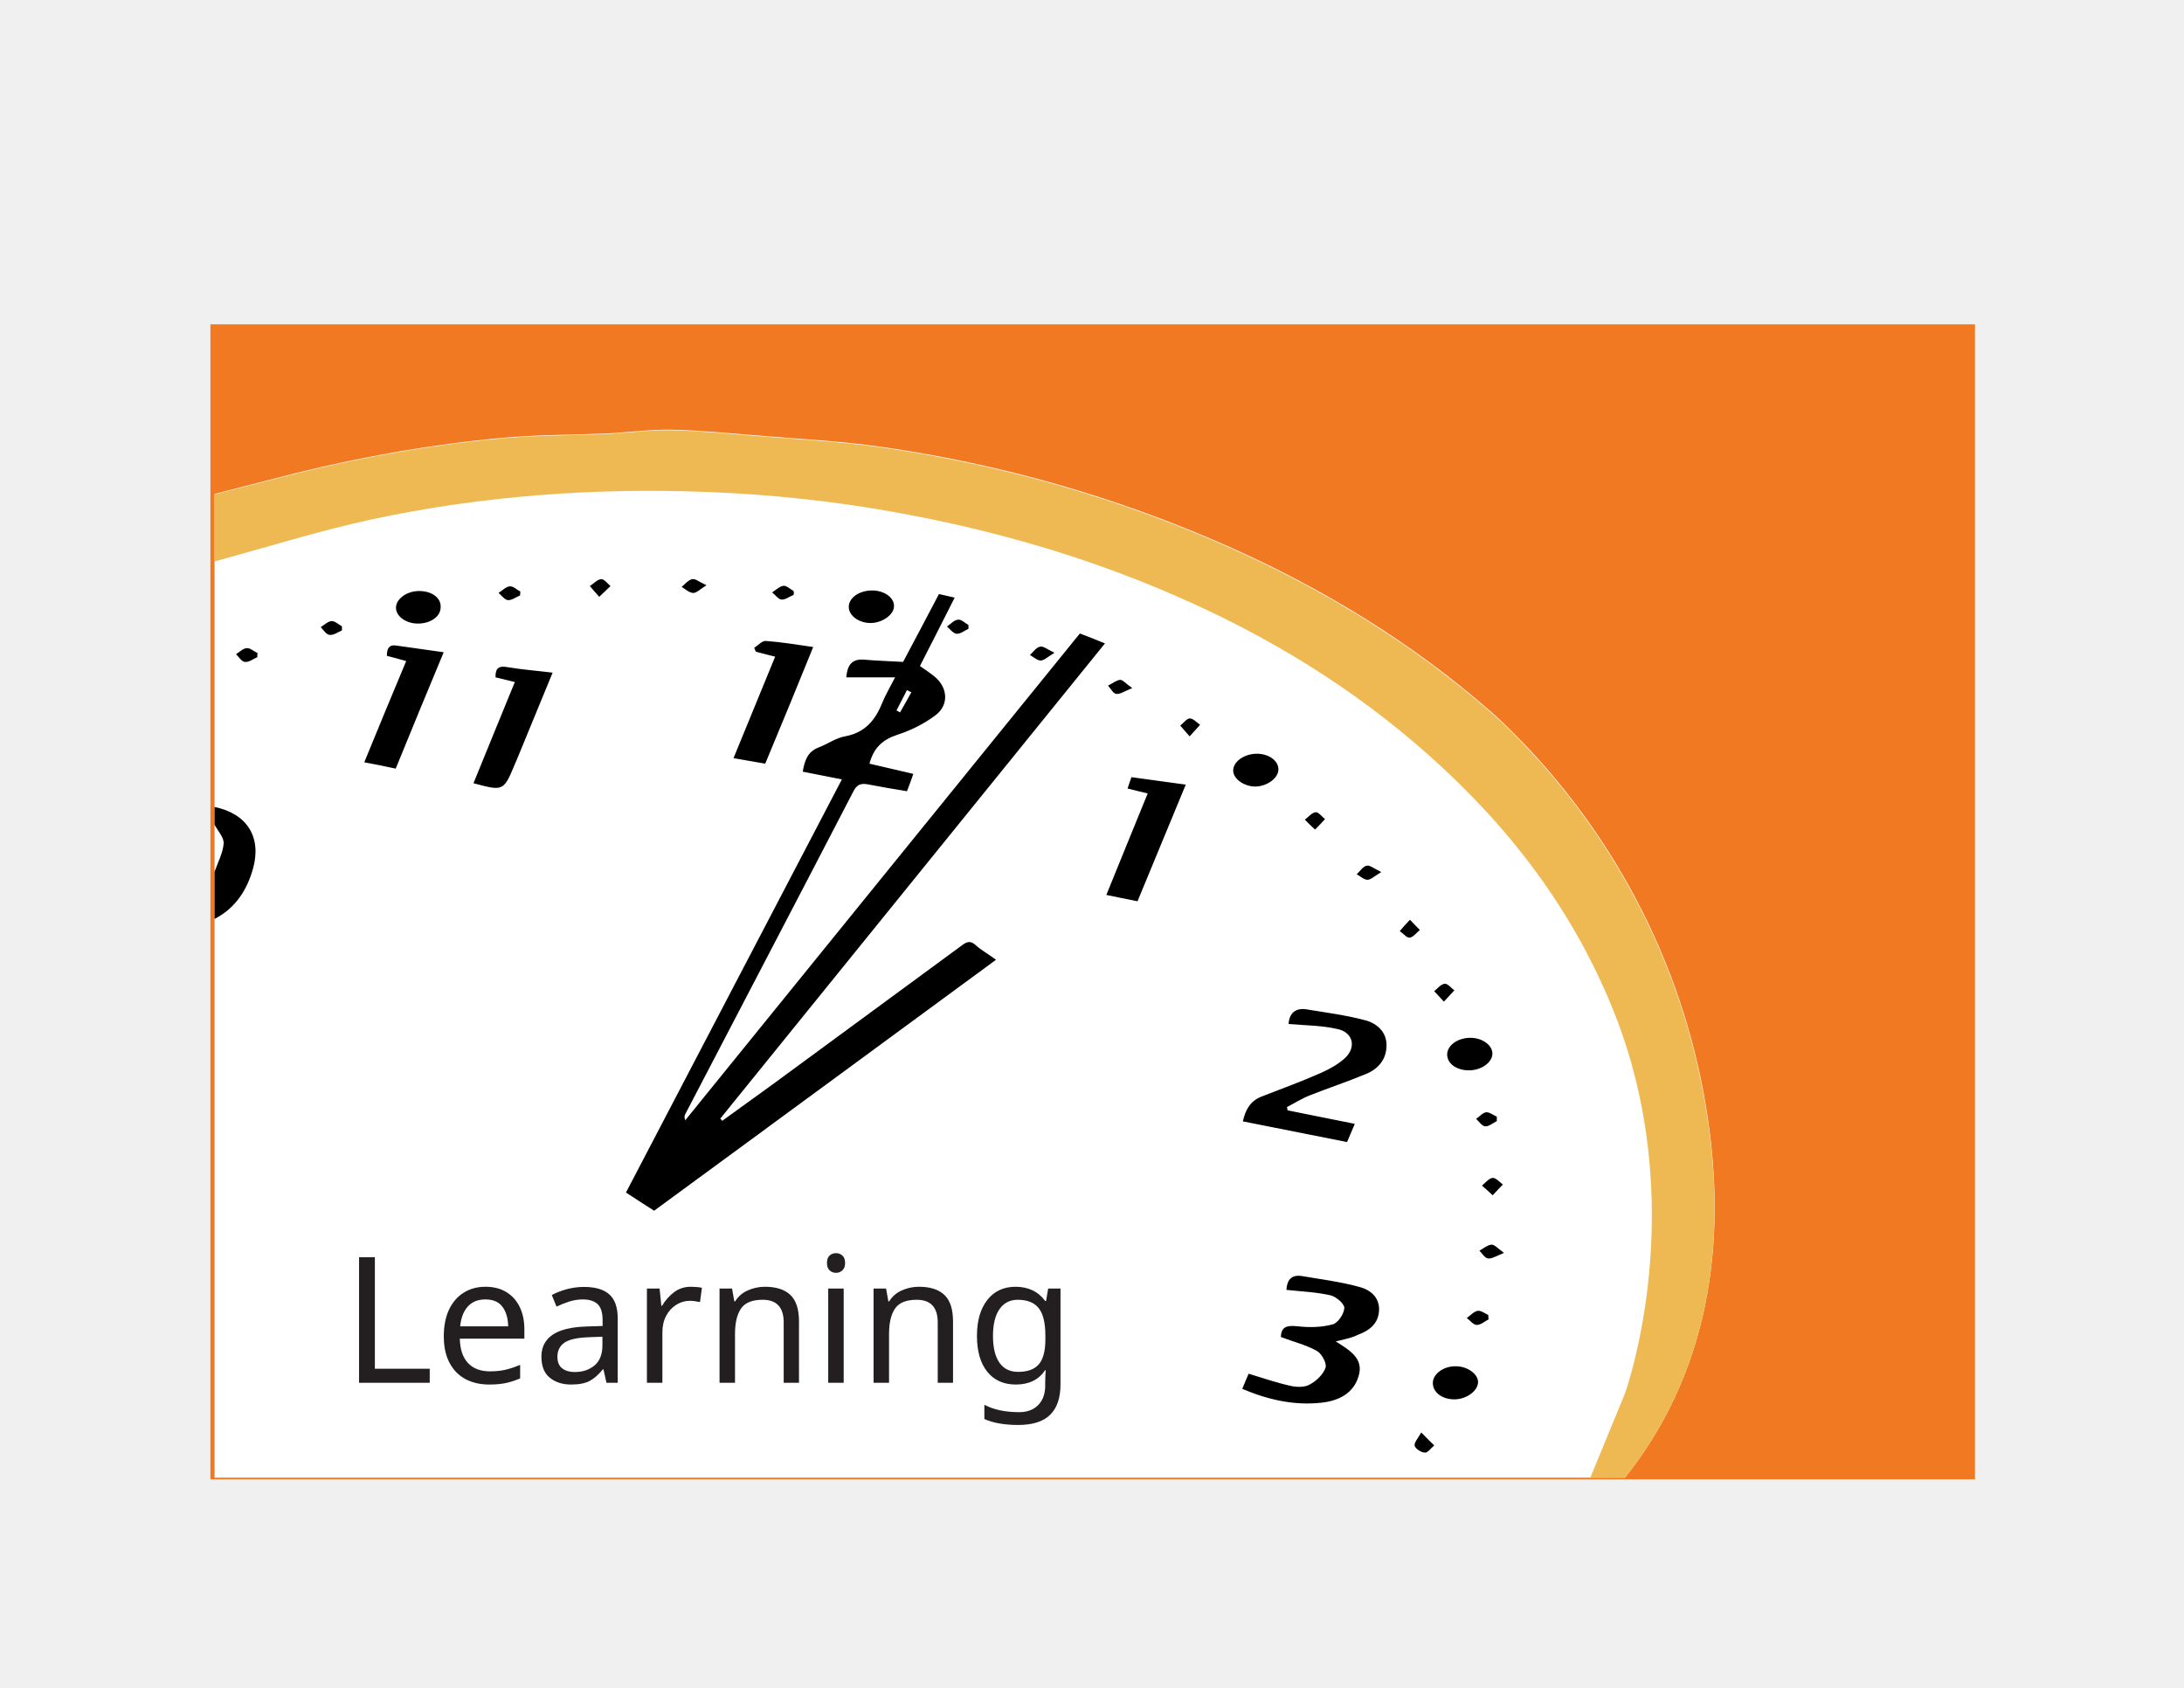
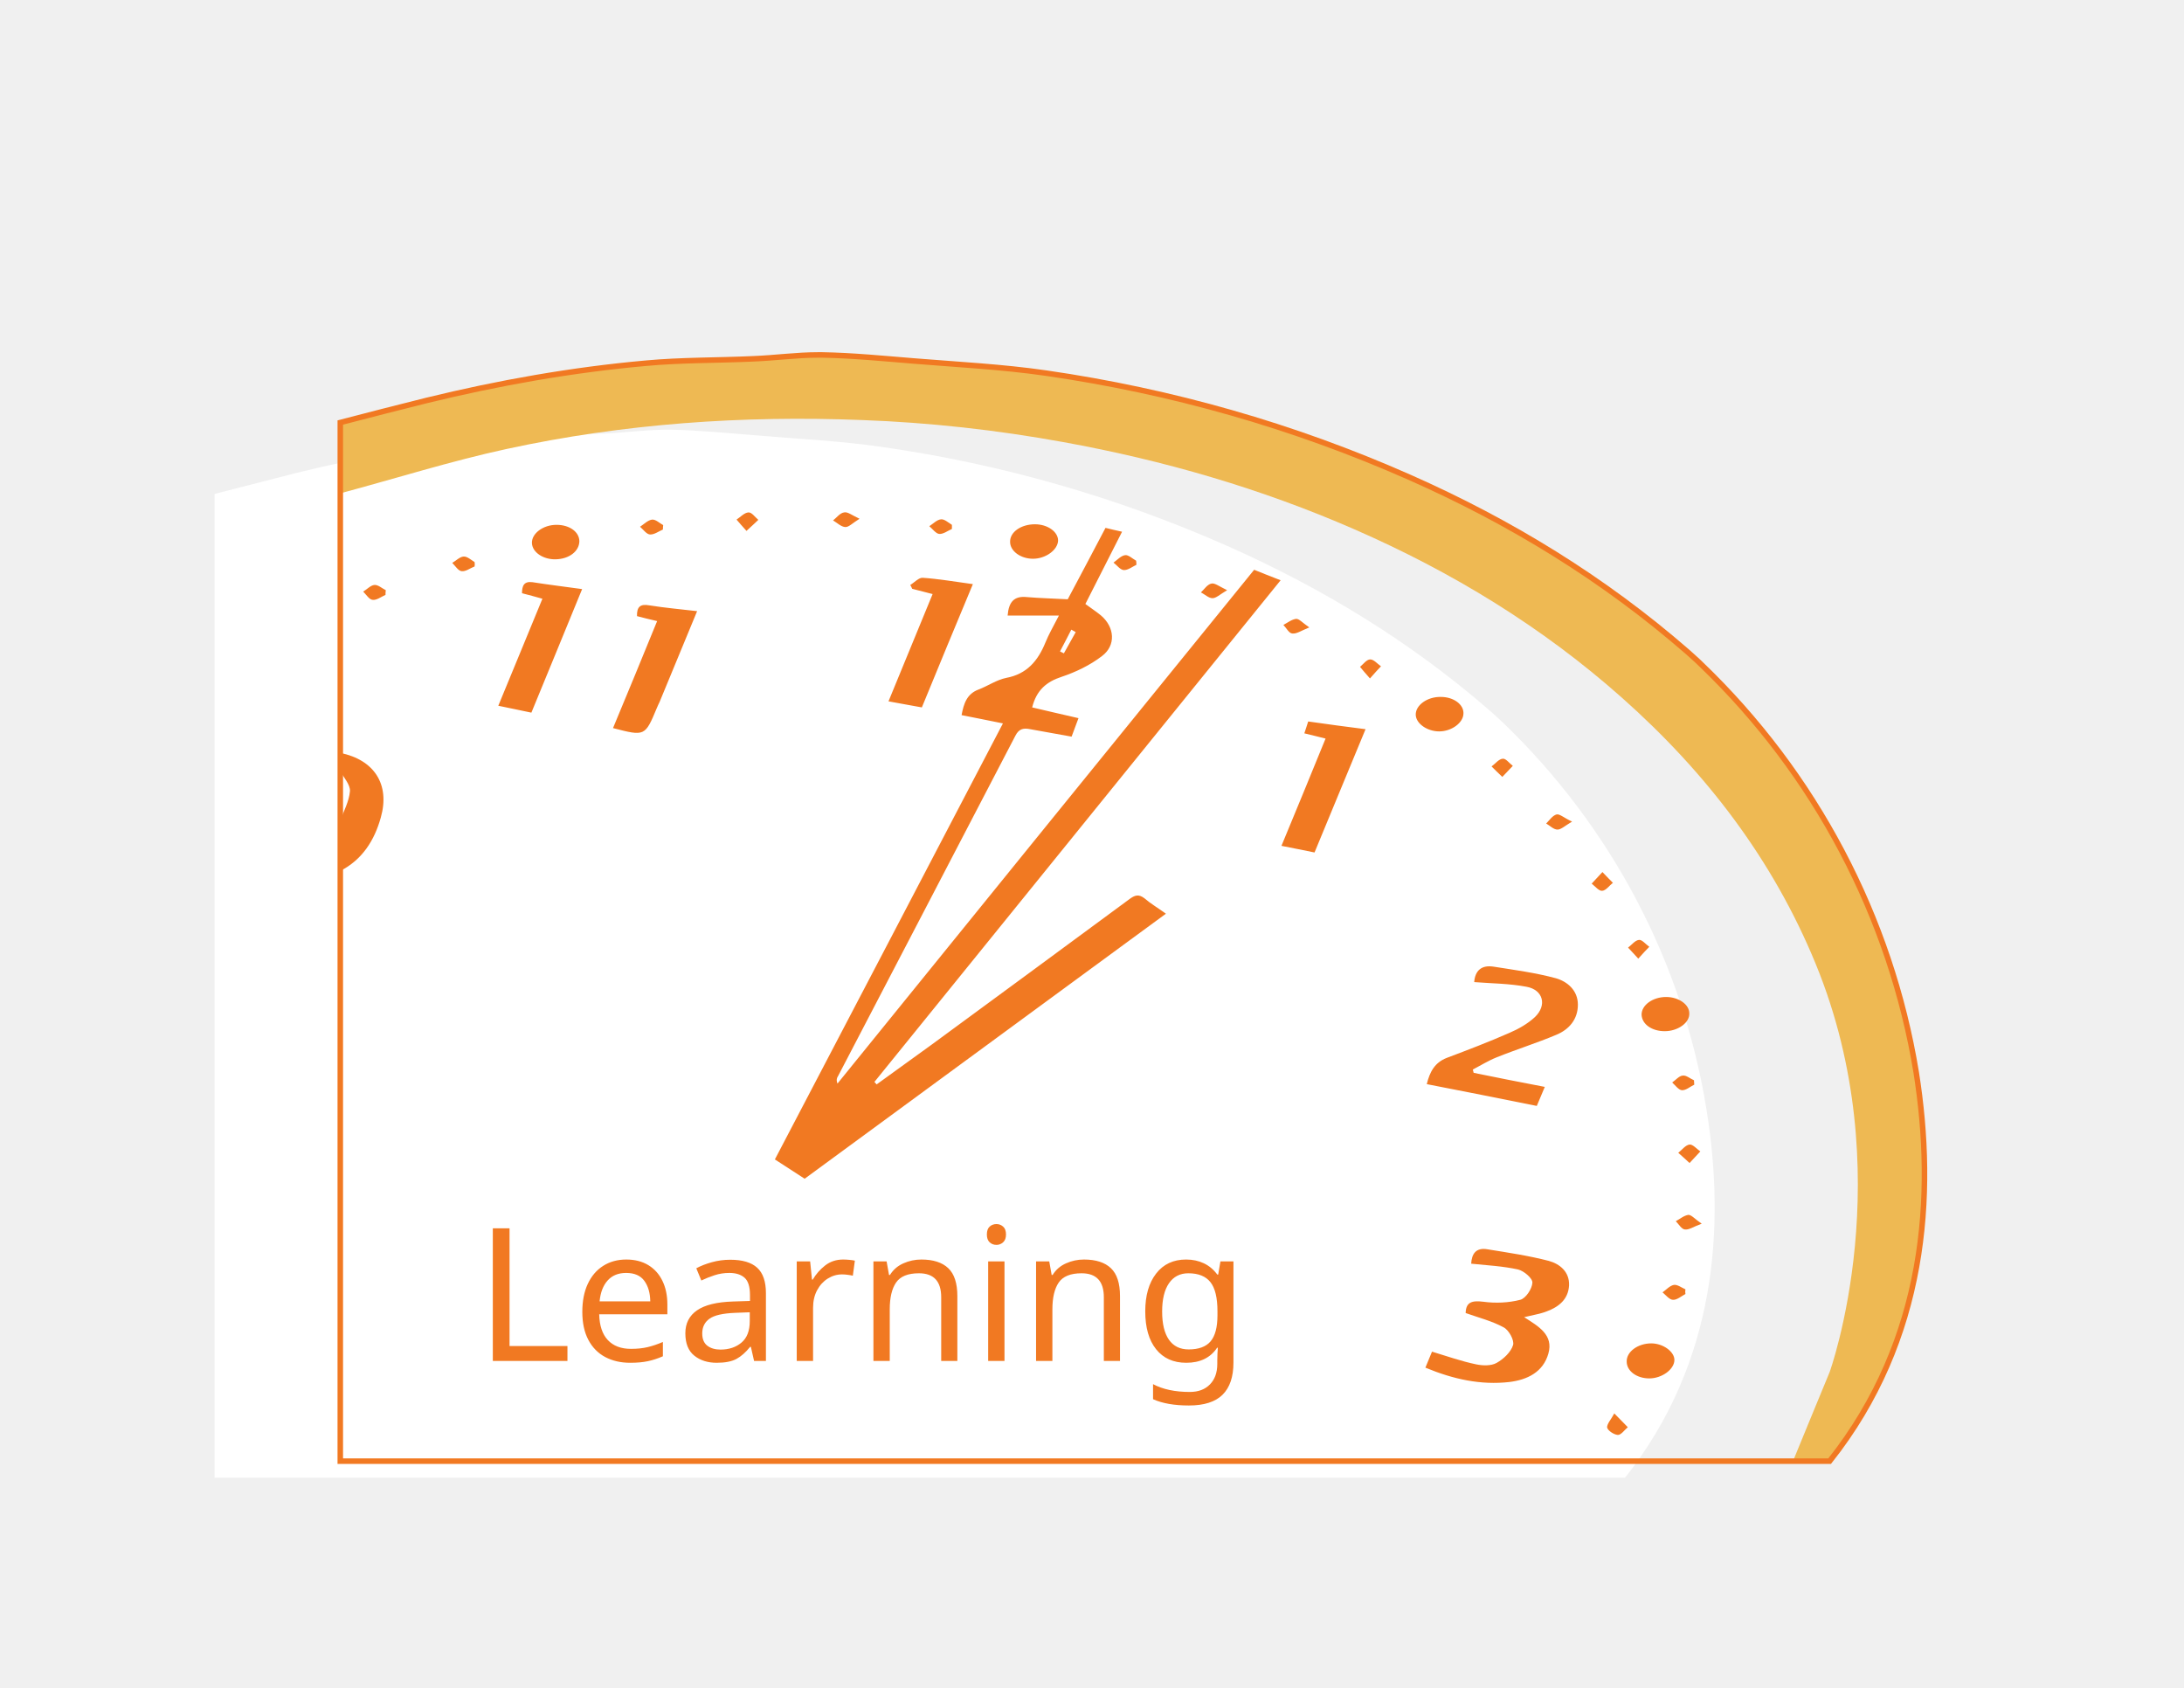
<svg xmlns="http://www.w3.org/2000/svg" viewBox="0 0 792 612" enable-background="new 0 0 792 612">
-   <style type="text/css">.st0{fill:#F17922;stroke:#F17922;stroke-width:3;stroke-miterlimit:10;} .st1{fill:#FFFFFF;} .st2{fill:#EEB953;} .st3{fill:#231F20;} .st4{font-family:'ApolloMTStd-SemiBold';} .st5{font-size:63.768px;}</style>
-   <path class="st0" d="M77.8 119.1h636.9v415.8h-636.9z" />
-   <path class="st1" d="M589.3 535.8h-511.5v-356.7l29.6-7.6c24.8-6.1 49.9-10.5 75.3-12.8 12.3-1.1 24.6-1 36.9-1.5 7.9-.4 15.8-1.5 23.7-1.4 10.5.2 21 1.3 31.5 2.1 15.1 1.3 30.3 2 45.3 4.2 43.1 6.2 84.7 18.1 124.6 35.7 34.8 15.4 67 35 95.7 60 1.5 1.3 3 2.7 4.6 4.2 39.1 37.5 65.2 86.7 73.8 140.1 6.9 42.3 3.8 91.8-29.5 133.7z" />
-   <path d="M77.8 292.6c11.7 2.4 17.1 10.8 14 22.2-2.2 7.9-6.4 14.5-14 18.4v-17.1c1.2-3.4 3-6.7 3.3-10.2.2-2.2-2.1-4.6-3.3-6.9v-6.4zM348.8 342.8l-67.8 49.8c-6.4 4.7-12.8 9.2-19.1 13.8-.2-.3-.5-.6-.7-.8 46.4-57.3 92.8-114.6 139.5-172.3-3.6-1.5-6.2-2.5-9.1-3.6-47.8 58.9-95.4 117.7-143.1 176.5-.5-1.3-.2-1.9.2-2.6 20.3-39 40.7-77.9 60.9-116.9 1.3-2.4 2.8-2.7 5.1-2.3 4.7.9 9.3 1.7 14.2 2.5.9-2.3 1.6-4.2 2.3-6.3-5.7-1.3-10.8-2.5-15.9-3.7 1.6-6 5-8.8 10.2-10.5 4.9-1.6 9.7-4 13.8-7.1 4.9-3.7 4.4-10-.3-13.9-1.7-1.4-3.5-2.6-5.4-3.9 4.2-8.3 8.4-16.4 12.6-24.8-2.2-.5-3.8-.9-5.7-1.3-4.4 8.4-8.8 16.7-13 24.6-5.1-.3-9.5-.4-14-.8-4.4-.4-6.2 1.7-6.6 6.4h17.7c-1.9 3.7-3.5 6.4-4.7 9.3-2.5 6.3-6.3 10.8-13.5 12.1-3.3.6-6.3 2.8-9.5 4-4.1 1.6-5.1 4.8-5.8 8.8 4.7.9 9.2 1.8 14.2 2.8-26.4 50.5-52.5 100.4-78.3 149.8 3.4 2.2 6.7 4.4 10.2 6.6 41-30.1 82.3-60.3 124-91-3-2.2-5.4-3.5-7.4-5.3-1.8-1.7-3.2-1.3-5 .1zm-19.9-92.6c.5.3 1 .6 1.6.8-1.3 2.4-2.7 4.8-4.1 7.3l-1.3-.7c1.3-2.4 2.5-4.9 3.8-7.4zM467.3 371.3c.2-3.8 2.4-6 6.6-5.3 7.2 1.2 14.4 2.1 21.4 4 4 1.1 7.6 4.2 7.5 9.1 0 5-3 8.5-7.4 10.3-6.7 2.8-13.7 5.1-20.5 7.8-2.8 1.1-5.4 2.8-8.2 4.2.1.4.2.8.2 1.2 8 1.6 15.9 3.2 24.4 4.9l-2.8 6.6-37.8-7.5c1-4.3 2.7-7.4 6.8-9 7.3-2.8 14.5-5.5 21.6-8.6 3.1-1.4 6.2-3.1 8.7-5.4 4.2-4 2.8-9.4-2.9-10.5-5.6-1.3-11.7-1.3-17.6-1.8zM484.4 486.4c5.1 3.2 10.2 6.2 8.3 12.5-1.8 6.3-7.2 9-13.4 9.7-9.9 1.1-19.3-1-28.8-5 .8-2 1.6-3.9 2.3-5.5 5.3 1.6 10.2 3.3 15.2 4.4 2.2.5 5.1.6 7-.5 2.4-1.3 4.9-3.7 5.7-6.1.5-1.6-1.4-5.1-3.2-6.1-4-2.2-8.5-3.3-13-5 .1-3.8 2.2-4.3 6.1-3.9 4.2.5 8.7.4 12.7-.7 1.9-.5 4.1-3.8 4.2-5.9.1-1.5-2.9-4.1-4.9-4.6-5.2-1.2-10.5-1.4-16.1-2 .2-3.2 1.5-5.7 5.7-5 7 1.2 14.2 2.1 21 4 3.7 1 7.1 3.7 6.9 8.4-.2 4.9-3.6 7.4-7.7 8.9-2.4 1.2-4.9 1.6-8 2.4zM277.5 276.9c-4.1-.7-7.5-1.3-11.5-2 5.1-12.5 10.1-24.6 15.1-36.8-2.5-.6-4.7-1.2-7-1.8l-.6-1.4c1.4-.9 2.9-2.6 4.2-2.5 5.5.4 11 1.3 17.2 2.2-5.8 14.3-11.5 28.2-17.4 42.3zM416.2 287.7c-2.5-.6-4.7-1.1-7.3-1.8.4-1.3.9-2.6 1.4-4.1 6.6.9 13 1.8 19.7 2.7-5.9 14.3-11.7 28.2-17.5 42.3-3.8-.8-7.3-1.5-11.3-2.3 5-12.4 10-24.5 15-36.8zM143.5 278.7c-4.1-.9-7.6-1.6-11.4-2.3 5.1-12.5 10.1-24.5 15.2-36.7-2.4-.7-4.7-1.3-7-1.9 0-2.6.7-4.2 3.6-3.7 5.4.8 10.9 1.5 17 2.4-5.9 14.1-11.6 28-17.4 42.2zM186.7 247.3c-2.8-.7-4.9-1.2-7-1.7-.1-3.2 1.1-4.3 4.3-3.7 5.3.9 10.7 1.3 16.4 2-4.4 10.7-8.6 20.9-12.8 31.1l-.9 2.1c-4.1 9.8-4.1 9.8-15 6.9 4.9-12.1 9.9-24.2 15-36.7zM315.7 225.9c-4.2 0-7.8-2.6-7.9-5.7-.1-3.4 3.7-6.1 8.5-6.1 4.3 0 7.9 2.5 7.9 5.6.1 3.1-4.2 6.2-8.5 6.2zM532.7 388.1c-4.5 0-7.8-2.4-7.9-5.6-.1-3.4 3.8-6.2 8.4-6.2 4.3 0 7.9 2.6 8 5.6.1 3.3-4 6.2-8.5 6.2zM527.4 507.4c-4.4 0-7.7-2.5-7.8-5.8-.1-3.4 3.9-6.3 8.4-6.2 4.1 0 8 2.8 8 5.7 0 3.2-4.2 6.3-8.6 6.3zM455.8 273.3c4.4 0 7.9 2.6 7.8 5.8-.1 3.1-4.1 6-8.3 6.1-4.1 0-8-2.7-8.1-5.7-.1-3.3 4-6.2 8.6-6.2zM151.8 226.1c-4.3.1-8-2.4-8.2-5.5-.2-3.3 3.8-6.3 8.4-6.3 4.5 0 7.9 2.4 7.8 5.7.1 3.4-3.4 6-8 6.1zM541.3 433.4c-1.7-1.6-2.8-2.6-3.9-3.5 1.3-1 2.5-2.7 3.9-2.8 1.1-.1 2.5 1.5 3.7 2.4-1.1 1.1-2.1 2.2-3.7 3.9zM217.3 216.4c-1.5-1.7-2.5-2.8-3.4-3.9 1.4-.9 2.7-2.4 4.1-2.5 1.1-.1 2.3 1.6 3.4 2.5-1.2 1.1-2.3 2.2-4.1 3.9zM256.2 212.2c-2.4 1.5-3.7 2.9-4.9 2.8-1.4-.1-2.8-1.4-4.1-2.2 1.2-1 2.4-2.5 3.8-2.8 1.1-.3 2.5 1 5.2 2.2zM539.8 478.4c-1.4.7-2.9 2.1-4.3 2-1.2 0-2.4-1.6-3.6-2.5 1.3-.9 2.5-2.3 3.9-2.6 1.2-.2 2.6.9 3.9 1.5 0 .6.1 1.1.1 1.6zM93.3 238.3c-1.5.6-3 1.9-4.5 1.7-1.2-.1-2.2-1.8-3.2-2.8 1.3-.8 2.5-2.1 3.9-2.2 1.2-.1 2.6 1.2 3.9 1.8-.1.5-.1 1-.1 1.5zM511.3 333.5c1.6 1.7 2.6 2.7 3.6 3.7-1.2 1-2.4 2.6-3.7 2.8-1.1.1-2.4-1.6-3.6-2.4 1-1.2 2-2.3 3.7-4.1zM188.6 215.9c-1.5.6-3 1.8-4.4 1.7-1.2-.1-2.3-1.7-3.4-2.6 1.4-.9 2.7-2.3 4.1-2.4 1.2-.1 2.5 1.2 3.8 1.9l-.1 1.4zM523.6 363.2c-1.6-1.8-2.6-2.8-3.5-3.8 1.2-1 2.4-2.5 3.8-2.7 1.1-.1 2.3 1.5 3.5 2.4-1.1 1.2-2.1 2.3-3.8 4.1zM287.8 215.7c-1.5.6-3 1.8-4.4 1.7-1.2-.1-2.2-1.7-3.4-2.6 1.4-.9 2.7-2.2 4.1-2.4 1.1-.1 2.5 1.2 3.7 1.9.1.5.1.9 0 1.4zM545.4 454.3c-2.8 1.1-4.4 2.2-5.8 2-1.1-.1-2.1-1.8-3.1-2.8 1.4-.8 2.8-2 4.3-2.2 1.1-.1 2.3 1.3 4.6 3zM515.4 519.4c2.6 2.6 3.6 3.7 4.7 4.7-1.1.9-2.3 2.7-3.4 2.6-1.3 0-3.4-1.4-3.7-2.5-.2-1.2 1.3-2.8 2.4-4.8zM542.8 406.5c-1.4.7-2.9 2-4.2 1.9-1.2-.1-2.2-1.7-3.3-2.7 1.2-.8 2.3-2.2 3.6-2.4 1.2-.1 2.6 1 3.9 1.6v1.6zM124 228.6c-1.5.6-3 1.8-4.5 1.6-1.2-.1-2.2-1.8-3.2-2.8 1.3-.8 2.6-2.1 3.9-2.2 1.2-.1 2.5 1.2 3.8 1.9v1.5zM500.9 316.2c-2.5 1.5-3.8 2.8-5 2.8-1.3 0-2.6-1.3-3.9-2 1.2-1.1 2.2-2.8 3.6-3.1 1.1-.3 2.6 1 5.3 2.3zM476.9 300.8c-1.6-1.5-2.7-2.5-3.7-3.6 1.3-1 2.5-2.5 3.9-2.7 1-.1 2.3 1.6 3.4 2.5-1 1.1-2 2.2-3.6 3.8zM410.6 249.5c-2.8 1.1-4.4 2.3-5.8 2.1-1.1-.1-2-1.9-3-3 1.5-.7 2.9-1.9 4.4-2.1 1 0 2.1 1.4 4.4 3zM431.4 267c-1.6-1.8-2.5-2.9-3.4-3.9 1.2-.9 2.3-2.6 3.5-2.6 1.2 0 2.5 1.5 3.7 2.3-1 1.2-2.1 2.3-3.8 4.2zM351.2 228c-1.5.7-2.9 1.9-4.3 1.8-1.2-.1-2.4-1.7-3.5-2.6 1.3-.9 2.6-2.4 4-2.5 1.2-.2 2.5 1.2 3.8 1.9v1.4zM382.4 236.7c-2.5 1.5-3.8 2.8-5 2.8-1.3 0-2.6-1.3-3.9-2 1.2-1.1 2.2-2.7 3.6-3 1.1-.4 2.6.9 5.3 2.2z" />
-   <path class="st2" d="M589.3 535.8h-12.6l12.6-30.6s24.8-68.4-4.8-140.2c-14.6-35.7-37.5-65.5-66.4-91.2-27.4-24.4-58.4-43.3-92.1-57.9-32.1-14-65.5-23.6-99.9-29.9-22.9-4.2-46-6.7-69.2-7.6-41-1.6-81.8 1.3-122 9.9-19.3 4.2-38.1 10.1-57.2 15.3v-24.3l29.6-7.6c24.8-6.1 49.9-10.5 75.3-12.8 12.3-1.1 24.6-1 36.9-1.5 7.9-.4 15.8-1.5 23.7-1.4 10.5.2 21 1.3 31.5 2.1 15.1 1.3 30.3 2 45.3 4.2 43.1 6.2 84.7 18.1 124.6 35.7 34.8 15.4 67 35 95.7 60 1.5 1.3 3 2.7 4.6 4.2 39.1 37.5 65.2 86.7 73.8 140.1 7 42.1 3.9 91.6-29.4 133.5z" />
-   <text transform="translate(124.022 501.384)" class="st3 st4 st5">Learning</text>
+   <style type="text/css">.st0{fill:#FFFFFF;} .st1{fill:#F17922;} .st2{fill:#EEB953;} .st3{font-family:'ApolloMTStd-SemiBold';} .st4{font-size:67.329px;} .st5{fill:none;stroke:#F17922;stroke-width:2;stroke-miterlimit:10;}</style>
+   <path class="st0" d="M589.3 535.8h-511.5v-356.7l29.6-7.6c24.8-6.1 49.9-10.5 75.3-12.8 12.3-1.1 24.6-1 36.9-1.5 7.9-.4 15.8-1.5 23.7-1.4 10.5.2 21 1.3 31.5 2.1 15.1 1.3 30.3 2 45.3 4.2 43.1 6.2 84.7 18.1 124.6 35.7 34.8 15.4 67 35 95.7 60 1.5 1.3 3 2.7 4.6 4.2 39.1 37.5 65.2 86.7 73.8 140.1 6.9 42.3 3.8 91.8-29.5 133.7z" />
+   <path class="st1" d="M123.4 273c12.3 2.5 18.1 11.4 14.7 23.4-2.3 8.3-6.7 15.3-14.7 19.4v-18.1c1.2-3.6 3.2-7.1 3.5-10.8.2-2.3-2.2-4.9-3.5-7.3v-6.6zM409.6 326c-23.8 17.6-47.7 35.1-71.5 52.6l-20.2 14.6-.8-.9c49-60.5 98-121 147.3-181.9-3.9-1.5-6.6-2.6-9.6-3.8-50.5 62.2-100.8 124.2-151.1 186.3-.5-1.4-.2-2.1.2-2.7 21.4-41.1 42.9-82.2 64.3-123.4 1.3-2.6 3-2.9 5.4-2.4 4.9.9 9.9 1.8 15 2.7.9-2.5 1.7-4.5 2.5-6.7-6-1.4-11.4-2.6-16.8-3.9 1.6-6.3 5.2-9.3 10.7-11.1 5.1-1.7 10.3-4.2 14.6-7.5 5.2-3.9 4.6-10.5-.3-14.7-1.8-1.5-3.7-2.7-5.7-4.2l13.3-26.2c-2.3-.5-4-.9-6-1.4-4.6 8.8-9.3 17.6-13.7 25.9-5.3-.3-10.1-.4-14.8-.8-4.7-.5-6.6 1.8-7 6.7h18.6c-2 3.9-3.7 6.8-4.9 9.8-2.7 6.6-6.7 11.4-14.2 12.8-3.5.7-6.6 2.9-10 4.2-4.3 1.6-5.4 5.1-6.2 9.3 5 1 9.7 1.9 15 3-27.9 53.4-55.4 106-82.7 158.1 3.6 2.3 7.1 4.6 10.8 7 43.3-31.8 86.9-63.7 131-96.1-3.2-2.3-5.6-3.7-7.8-5.6-2.1-1.6-3.5-1.1-5.4.3zm-21.1-97.7l1.6.9-4.3 7.7-1.4-.7c1.4-2.7 2.8-5.3 4.1-7.9zM534.6 356.1c.3-4 2.5-6.3 7-5.6 7.6 1.2 15.2 2.2 22.6 4.2 4.2 1.2 8 4.4 8 9.6 0 5.3-3.2 9-7.8 10.9-7.1 3-14.5 5.3-21.7 8.2-3 1.2-5.7 2.9-8.6 4.4l.3 1.2c8.4 1.7 16.8 3.4 25.8 5.1l-2.9 6.9c-13.4-2.7-26.5-5.3-39.9-7.9 1.1-4.5 2.9-7.8 7.2-9.5 7.7-2.9 15.3-5.8 22.8-9.1 3.3-1.4 6.6-3.3 9.2-5.7 4.5-4.3 3-9.9-3-11-6.3-1.2-12.7-1.2-19-1.7zM552.7 477.6c5.4 3.4 10.7 6.5 8.8 13.2-1.9 6.7-7.6 9.5-14.1 10.3-10.4 1.2-20.4-1-30.5-5.2.9-2.2 1.7-4.1 2.4-5.8 5.6 1.7 10.7 3.5 16 4.6 2.4.5 5.4.6 7.4-.5 2.5-1.4 5.2-3.9 6-6.5.5-1.7-1.5-5.4-3.4-6.4-4.2-2.3-9-3.5-13.8-5.2.1-4 2.3-4.6 6.4-4.1 4.4.6 9.2.4 13.4-.7 2-.5 4.3-4 4.4-6.2.1-1.6-3.1-4.3-5.2-4.8-5.5-1.2-11.1-1.5-17-2.1.2-3.4 1.6-6 6-5.2 7.4 1.2 14.9 2.3 22.2 4.2 3.9 1.1 7.5 3.9 7.3 8.9-.3 5.1-3.8 7.8-8.1 9.4-2.3.9-4.9 1.3-8.2 2.1zM334.3 256.5c-4.3-.8-7.9-1.4-12.1-2.2 5.4-13.2 10.7-26 16-38.9-2.6-.7-5-1.3-7.4-1.9-.2-.5-.5-1-.7-1.4 1.5-.9 3.1-2.7 4.5-2.6 5.8.4 11.6 1.4 18.2 2.3-6.3 15.1-12.4 29.8-18.5 44.7zM480.7 267.8c-2.7-.7-4.9-1.2-7.7-1.9.5-1.4.9-2.8 1.4-4.3 7 1 13.7 1.9 20.8 2.8-6.3 15.1-12.3 29.8-18.5 44.7-4.1-.8-7.7-1.6-12-2.4 5.4-13.1 10.7-25.8 16-38.9zM192.7 258.4c-4.4-.9-8-1.7-12-2.5 5.4-13.2 10.7-25.8 16-38.8-2.6-.7-4.9-1.4-7.4-2 0-2.7.7-4.4 3.8-4 5.7.9 11.5 1.6 18 2.5-6.2 15.1-12.2 29.8-18.4 44.8zM238.3 225.2c-3-.7-5.1-1.2-7.3-1.8-.1-3.4 1.2-4.5 4.5-3.9 5.6.9 11.3 1.4 17.3 2.1-4.7 11.3-9.1 22.1-13.6 32.9-.3.7-.7 1.4-1 2.2-4.3 10.3-4.3 10.3-15.9 7.3 5.4-12.9 10.6-25.6 16-38.8zM374.6 202.6c-4.5 0-8.3-2.8-8.3-6.1-.1-3.6 4-6.4 9-6.4 4.6 0 8.4 2.7 8.4 5.9-.1 3.4-4.5 6.6-9.1 6.6zM603.7 373.9c-4.7 0-8.2-2.5-8.4-5.9-.1-3.5 4-6.5 8.9-6.5 4.5 0 8.4 2.7 8.4 5.9.2 3.4-4.1 6.5-8.9 6.5zM598.1 499.8c-4.6 0-8.2-2.7-8.2-6.1-.1-3.6 4.1-6.6 8.9-6.6 4.3 0 8.4 3 8.4 6 0 3.4-4.5 6.7-9.1 6.7zM522.5 252.7c4.7 0 8.4 2.8 8.2 6.1-.1 3.3-4.3 6.4-8.8 6.4-4.3 0-8.4-2.8-8.5-6-.1-3.5 4.2-6.6 9.1-6.5zM201.5 202.8c-4.5.1-8.4-2.5-8.6-5.8-.2-3.5 4-6.7 8.9-6.7 4.8 0 8.3 2.6 8.3 6-.1 3.6-3.7 6.4-8.6 6.5zM612.7 421.7c-1.8-1.7-3-2.7-4.1-3.7 1.4-1.1 2.6-2.8 4.1-3 1.2-.1 2.6 1.6 3.9 2.5-1.1 1.2-2.2 2.4-3.9 4.2zM270.7 192.5c-1.6-1.8-2.6-2.9-3.6-4.1 1.4-.9 2.8-2.5 4.3-2.6 1.2-.1 2.4 1.7 3.6 2.7-1.2 1.2-2.5 2.3-4.3 4zM311.7 188.1c-2.6 1.6-3.9 3.1-5.2 3-1.5-.1-2.9-1.5-4.4-2.4 1.3-1 2.5-2.7 4-2.9 1.3-.3 2.8 1 5.6 2.3zM611.2 469.2c-1.5.8-3.1 2.2-4.5 2.1-1.3 0-2.6-1.7-3.8-2.7 1.4-1 2.6-2.4 4.1-2.7 1.3-.2 2.8 1 4.2 1.6-.1.6-.1 1.2 0 1.7zM139.8 215.7c-1.6.7-3.2 2-4.7 1.8-1.2-.1-2.3-1.9-3.4-3 1.4-.8 2.7-2.3 4.1-2.4 1.3-.1 2.7 1.2 4.1 1.9-.1.7-.1 1.2-.1 1.7zM581.1 316.2c1.7 1.8 2.7 2.8 3.8 3.9-1.3 1-2.5 2.8-3.9 2.9-1.2.1-2.5-1.6-3.8-2.6 1-1.1 2.1-2.3 3.9-4.2zM240.4 192c-1.6.7-3.2 1.9-4.7 1.8-1.3-.1-2.4-1.8-3.6-2.8 1.4-.9 2.8-2.4 4.4-2.6 1.3-.1 2.7 1.3 4 2-.1.6-.1 1.1-.1 1.6zM594.1 347.6c-1.7-1.9-2.7-2.9-3.7-4 1.3-1 2.6-2.7 4-2.8 1.1-.1 2.4 1.6 3.7 2.5-1.2 1.2-2.3 2.4-4 4.3zM345.2 191.8c-1.6.7-3.1 1.9-4.6 1.8-1.2-.1-2.4-1.8-3.6-2.8 1.4-.9 2.8-2.4 4.3-2.5 1.2-.1 2.6 1.2 3.9 2v1.5zM617.1 443.7c-3 1.1-4.6 2.3-6.1 2.1-1.2-.1-2.2-1.9-3.3-3 1.5-.8 3-2.1 4.6-2.3 1.1 0 2.3 1.5 4.8 3.2zM585.4 512.5c2.8 2.8 3.8 3.9 4.9 5-1.2 1-2.4 2.8-3.6 2.8-1.4-.1-3.6-1.5-3.9-2.7-.1-1.3 1.5-3 2.6-5.1zM614.4 393.3c-1.5.7-3 2.1-4.5 2-1.2-.1-2.4-1.8-3.5-2.8 1.3-.9 2.5-2.4 3.8-2.5 1.3-.2 2.7 1.1 4.1 1.7 0 .5.1 1 .1 1.6zM172.1 205.4c-1.6.6-3.2 1.9-4.7 1.7-1.2-.1-2.3-1.9-3.4-3 1.4-.8 2.7-2.2 4.1-2.3 1.3-.1 2.7 1.2 4 2 .1.5.1 1.1 0 1.6zM570.1 297.9c-2.7 1.6-4 2.9-5.3 2.9-1.4 0-2.7-1.4-4.1-2.2 1.2-1.2 2.3-2.9 3.8-3.3 1.2-.2 2.7 1.3 5.6 2.6zM544.8 281.7c-1.7-1.6-2.8-2.7-3.9-3.8 1.4-1 2.6-2.7 4.1-2.8 1.1-.1 2.4 1.7 3.6 2.6-1.1 1.2-2.2 2.3-3.8 4zM474.8 227.5c-3 1.2-4.6 2.4-6.2 2.2-1.2-.1-2.1-2-3.2-3.1 1.5-.8 3-2 4.6-2.2 1.1-.1 2.3 1.4 4.8 3.1zM496.8 246c-1.7-1.9-2.6-3-3.6-4.2 1.2-1 2.4-2.7 3.7-2.7 1.3 0 2.6 1.6 3.9 2.5-1.2 1.2-2.2 2.4-4 4.4zM412.1 204.8c-1.5.7-3.1 2-4.6 1.9-1.3-.1-2.5-1.8-3.7-2.7 1.4-1 2.7-2.5 4.2-2.7 1.2-.2 2.7 1.3 4 2 .1.5.1 1 .1 1.5zM445 214c-2.7 1.6-4 2.9-5.3 2.9-1.4 0-2.8-1.4-4.2-2.1 1.2-1.1 2.3-2.9 3.8-3.2 1.2-.3 2.8 1 5.7 2.4z" />
+   <path class="st2" d="M663.5 529.8h-13.3c4.4-10.8 8.9-21.6 13.3-32.3 0 0 26.1-72.2-5.1-148.1-15.5-37.7-39.6-69.2-70.1-96.3-29-25.8-61.7-45.7-97.2-61.2-33.9-14.8-69.1-25-105.5-31.6-24.2-4.4-48.5-7.1-73.1-8-43.3-1.7-86.4 1.3-128.8 10.5-20.3 4.4-40.2 10.7-60.4 16.1v-25.7c10.4-2.7 20.8-5.4 31.3-8 26.2-6.4 52.7-11.1 79.5-13.5 12.9-1.2 26-1 39-1.6 7.8-.3 15.6-1.4 23.4-1.4h1.6c11.1.2 22.2 1.3 33.3 2.2 16 1.3 32 2.1 47.9 4.4 45.5 6.6 89.5 19.1 131.6 37.7 36.7 16.2 70.7 37 101 63.4 1.5 1.4 3.2 2.8 4.9 4.5 41.3 39.6 68.8 91.6 78 148 7.1 44.4 3.8 96.7-31.3 140.9z" />
+   <text transform="translate(172.185 493.463)" class="st1 st3 st4">Learning</text>
+   <path class="st5" d="M663.5 529.8h-540.1v-376.6c10.4-2.7 20.8-5.4 31.3-8 26.2-6.4 52.7-11.1 79.5-13.5 12.9-1.2 26-1 39-1.6 7.8-.3 15.6-1.4 23.4-1.4h1.6c11.1.2 22.2 1.3 33.3 2.2 16 1.3 32 2.1 47.9 4.4 45.5 6.6 89.5 19.1 131.6 37.7 36.7 16.2 70.7 37 101 63.4 1.5 1.4 3.2 2.8 4.9 4.5 41.3 39.6 68.8 91.6 78 148 7 44.4 3.7 96.7-31.4 140.9z" />
</svg>
